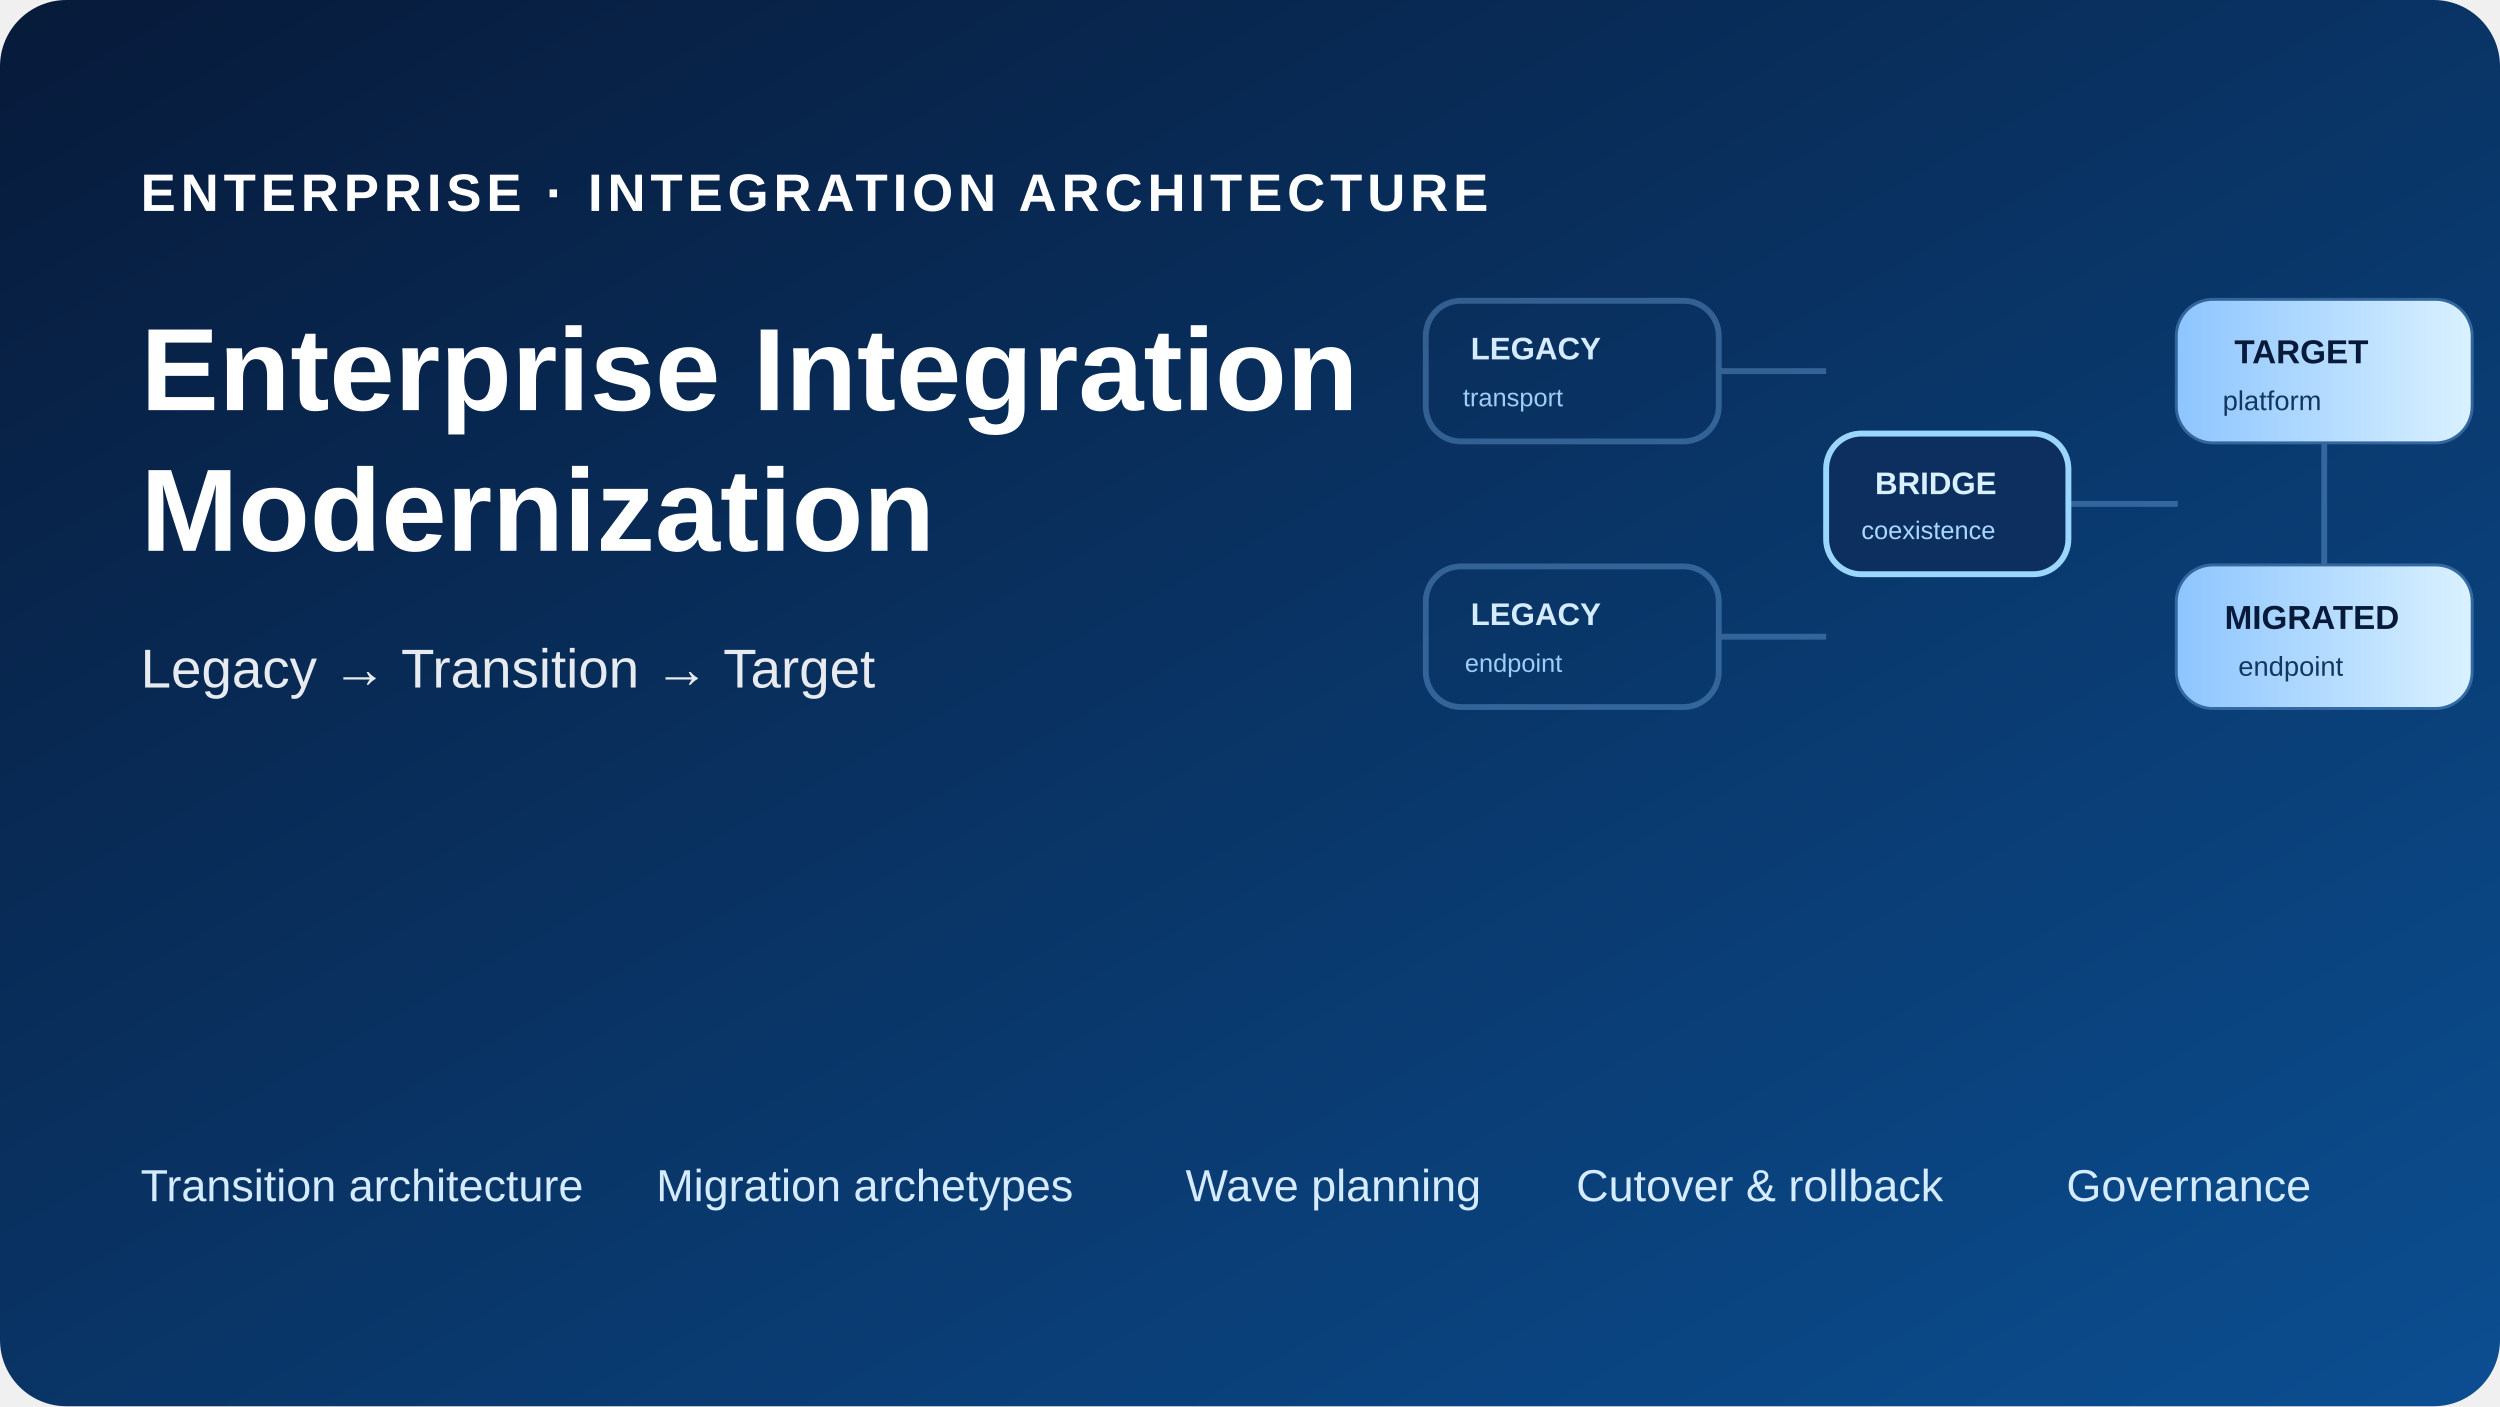
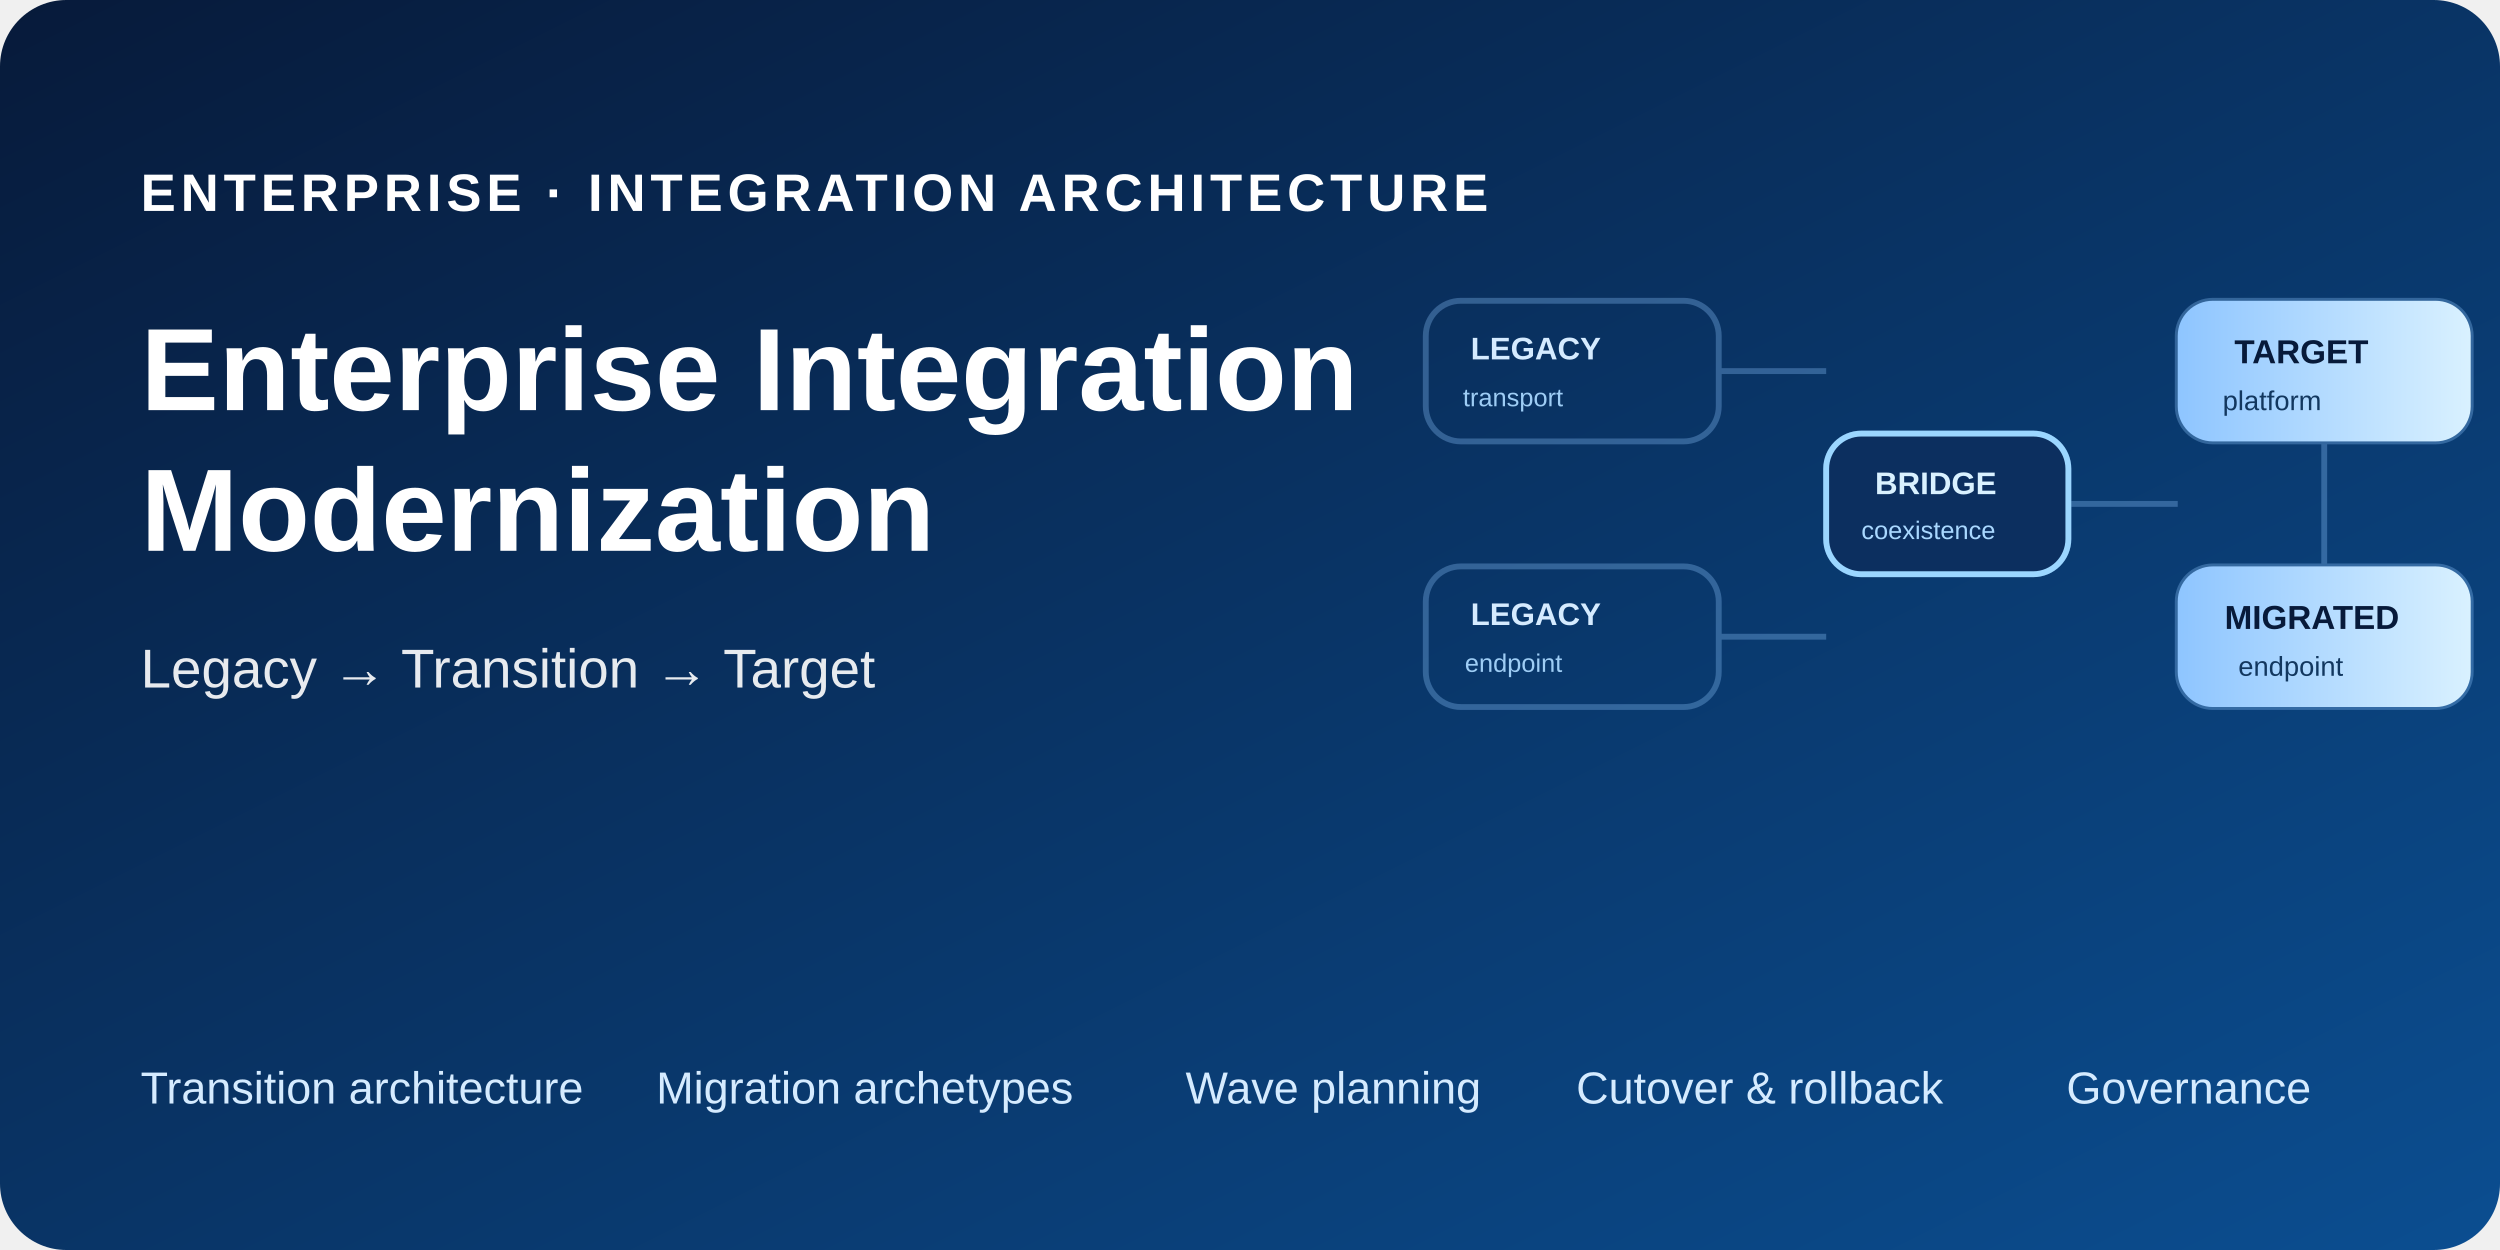
- <svg xmlns="http://www.w3.org/2000/svg" width="1280" height="720" viewBox="0 0 1280 720" role="img" aria-labelledby="title desc">
+ <svg xmlns="http://www.w3.org/2000/svg" width="1280" height="640" viewBox="0 0 1280 640" role="img" aria-labelledby="title desc">
  <defs>
    <linearGradient id="bg" x1="0" y1="0" x2="1" y2="1">
      <stop offset="0" stop-color="#071a3a" />
      <stop offset="1" stop-color="#0b4e91" />
    </linearGradient>
    <linearGradient id="target" x1="0" y1="0" x2="1" y2="0">
      <stop offset="0" stop-color="#8ec5ff" />
      <stop offset="1" stop-color="#d9f1ff" />
    </linearGradient>
  </defs>
-   <rect width="1280" height="720" rx="34" fill="url(#bg)" />
+   <rect width="1280" height="640" rx="34" fill="url(#bg)" />
  <g font-family="Arial,Helvetica,sans-serif" fill="#fff">
    <text x="72" y="108" font-size="27" font-weight="700" letter-spacing="2.5">ENTERPRISE · INTEGRATION ARCHITECTURE</text>
    <text x="72" y="210" font-size="60" font-weight="700">Enterprise Integration</text>
    <text x="72" y="282" font-size="60" font-weight="700">Modernization</text>
    <text x="72" y="352" font-size="28" opacity=".9">Legacy → Transition → Target</text>
  </g>
  <g transform="translate(730 102)" font-family="Arial,Helvetica,sans-serif">
    <g fill="none" stroke="#8ec5ff" stroke-width="3" opacity=".32">
      <rect x="0" y="52" width="150" height="72" rx="18" />
      <rect x="0" y="188" width="150" height="72" rx="18" />
      <rect x="205" y="120" width="124" height="72" rx="18" />
      <rect x="385" y="52" width="150" height="72" rx="18" />
      <rect x="385" y="188" width="150" height="72" rx="18" />
      <path d="M150 88h55M150 224h55M329 156h56M460 124v64" />
    </g>
    <rect x="205" y="120" width="124" height="72" rx="18" fill="#0c2f5f" stroke="#9bd6ff" stroke-width="3" />
    <text x="230" y="151" font-size="16" font-weight="700" fill="#d9f1ff">BRIDGE</text>
    <text x="223" y="174" font-size="13" fill="#a9d8ff">coexistence</text>
    <rect x="385" y="52" width="150" height="72" rx="18" fill="url(#target)" />
    <rect x="385" y="188" width="150" height="72" rx="18" fill="url(#target)" />
    <text x="414" y="84" font-size="17" font-weight="700" fill="#071a3a">TARGET</text>
    <text x="408" y="108" font-size="14" fill="#12375f">platform</text>
    <text x="409" y="220" font-size="17" font-weight="700" fill="#071a3a">MIGRATED</text>
    <text x="416" y="244" font-size="14" fill="#12375f">endpoint</text>
    <text x="23" y="82" font-size="16" font-weight="700" fill="#d5ebff">LEGACY</text>
    <text x="19" y="106" font-size="13" fill="#9ecdf5">transport</text>
    <text x="23" y="218" font-size="16" font-weight="700" fill="#d5ebff">LEGACY</text>
    <text x="20" y="242" font-size="13" fill="#9ecdf5">endpoint</text>
  </g>
  <g font-family="Arial,Helvetica,sans-serif" font-size="23" fill="#d5ebff">
-     <text x="72" y="615">Transition architecture</text>
-     <text x="336" y="615">Migration archetypes</text>
-     <text x="607" y="615">Wave planning</text>
-     <text x="807" y="615">Cutover &amp; rollback</text>
-     <text x="1058" y="615">Governance</text>
+     <text x="72" y="565">Transition architecture</text>
+     <text x="336" y="565">Migration archetypes</text>
+     <text x="607" y="565">Wave planning</text>
+     <text x="807" y="565">Cutover &amp; rollback</text>
+     <text x="1058" y="565">Governance</text>
  </g>
</svg>
